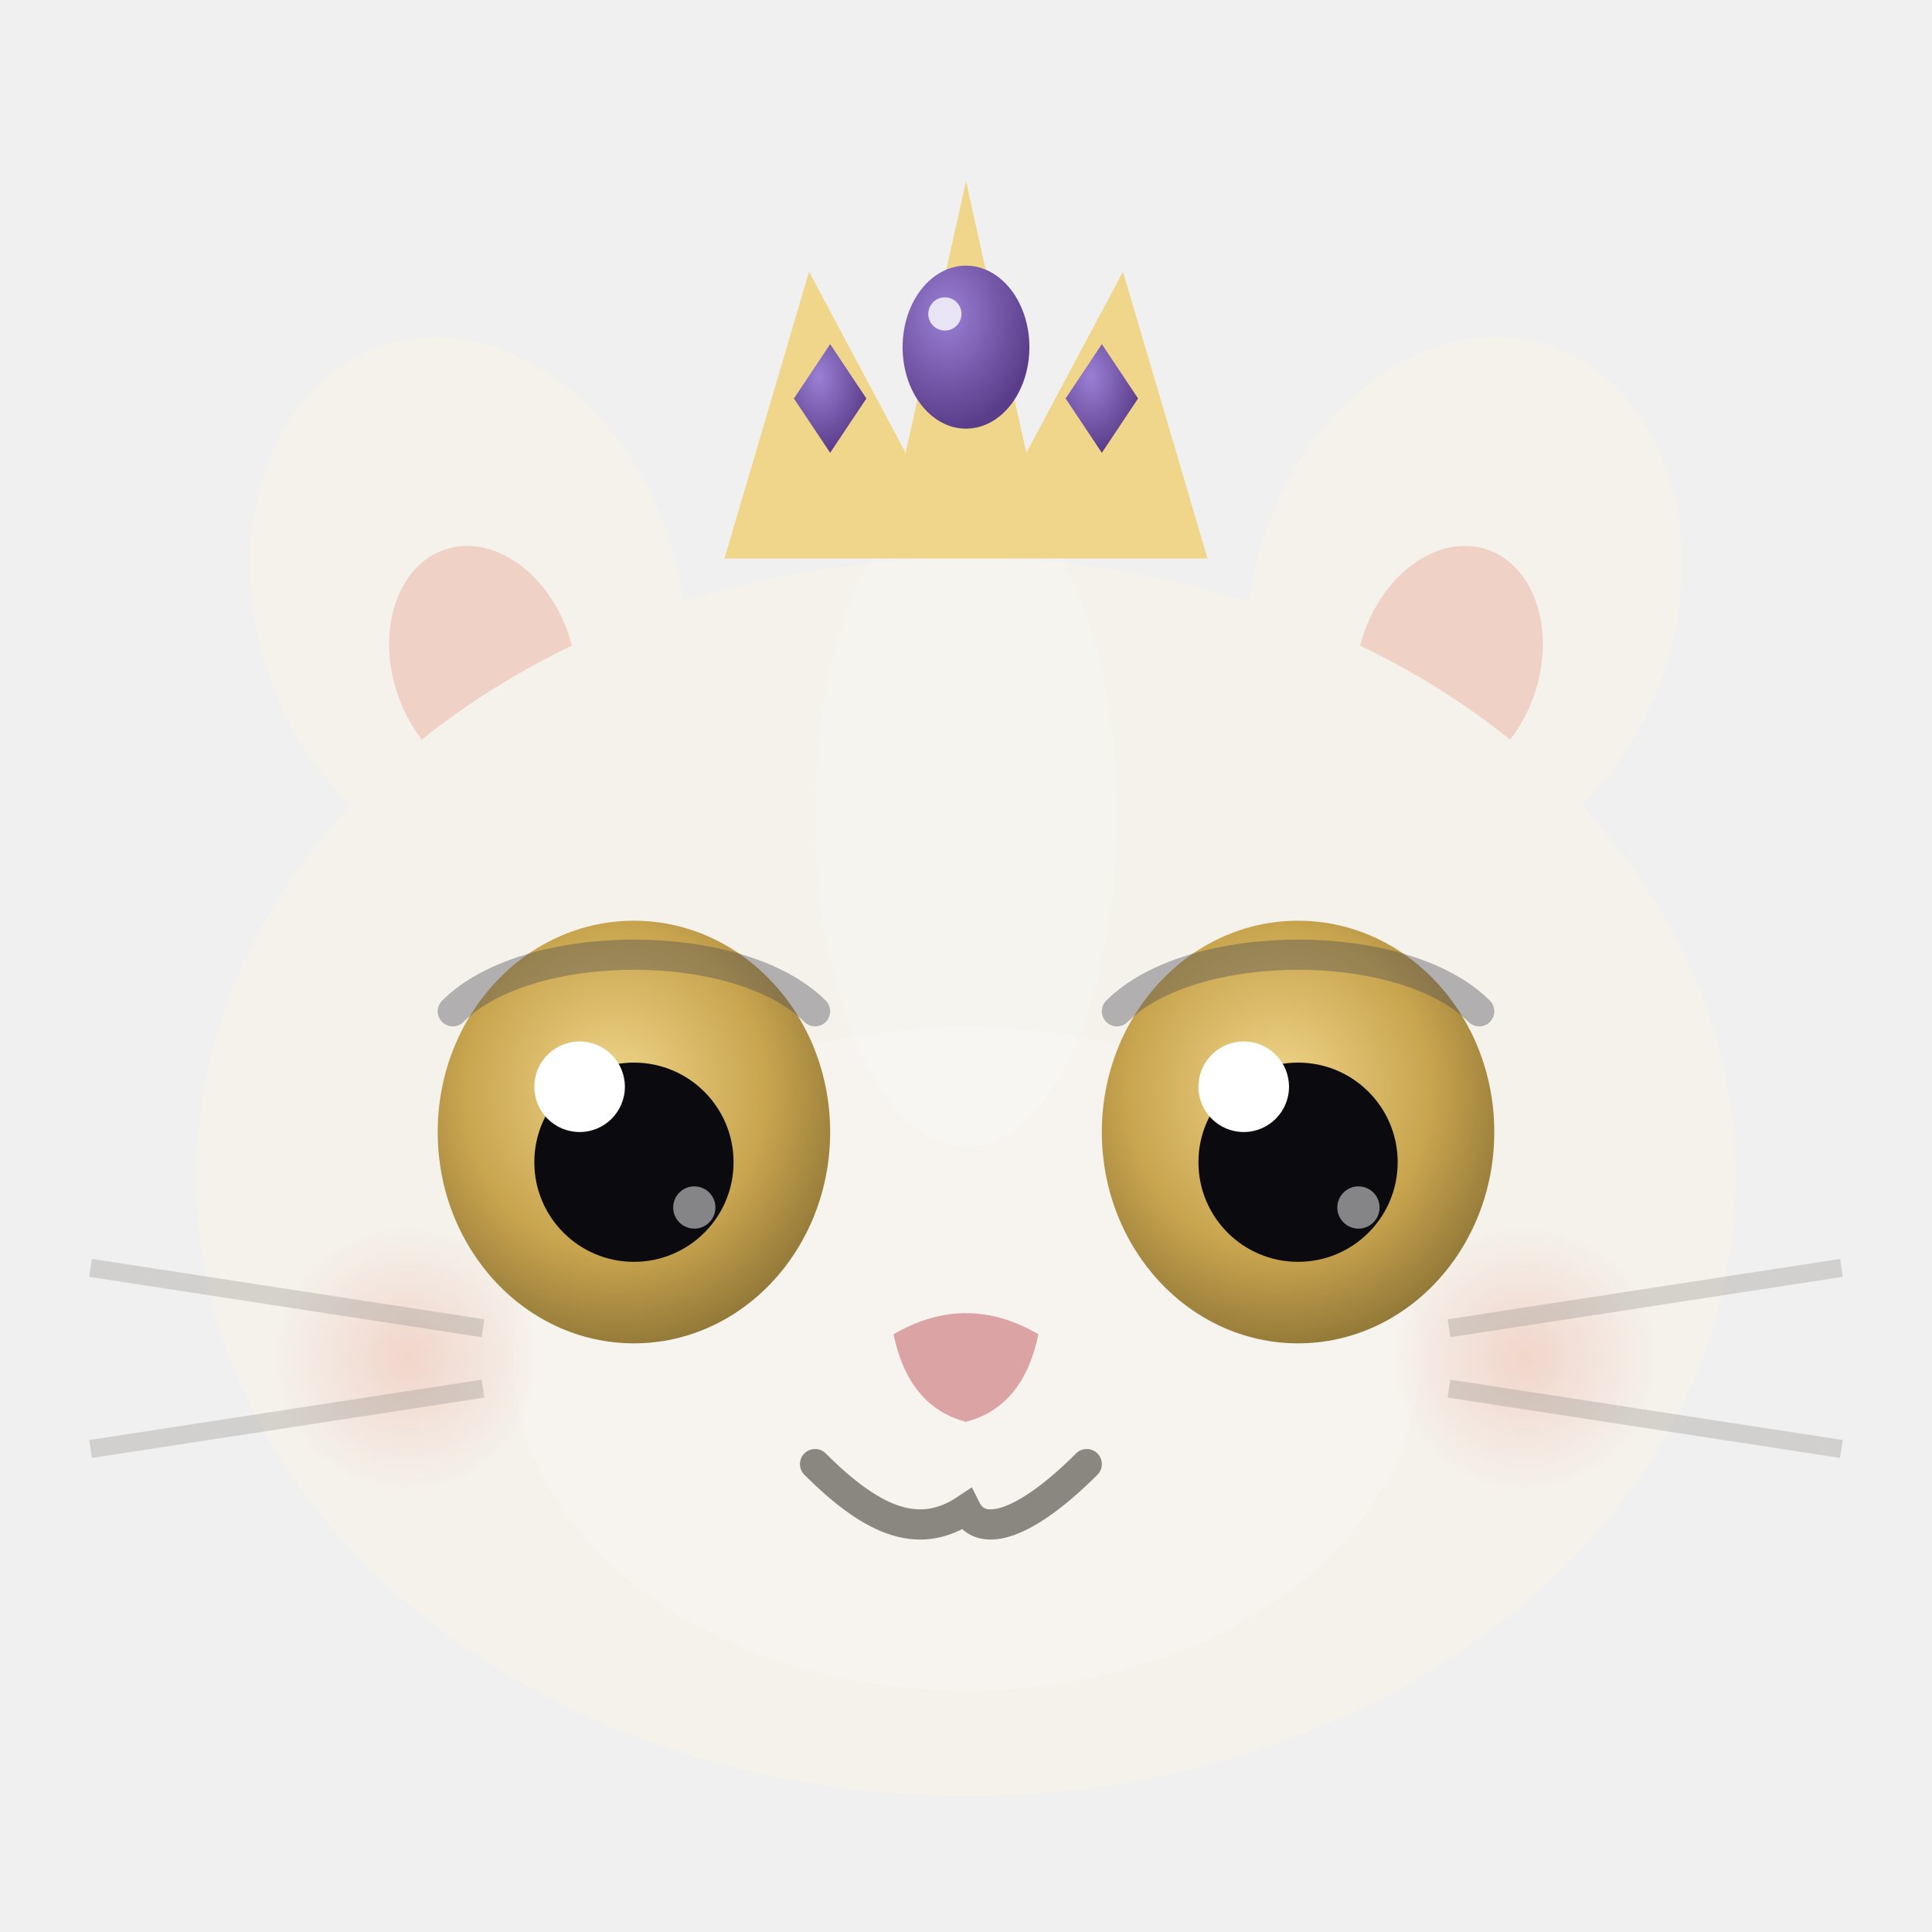
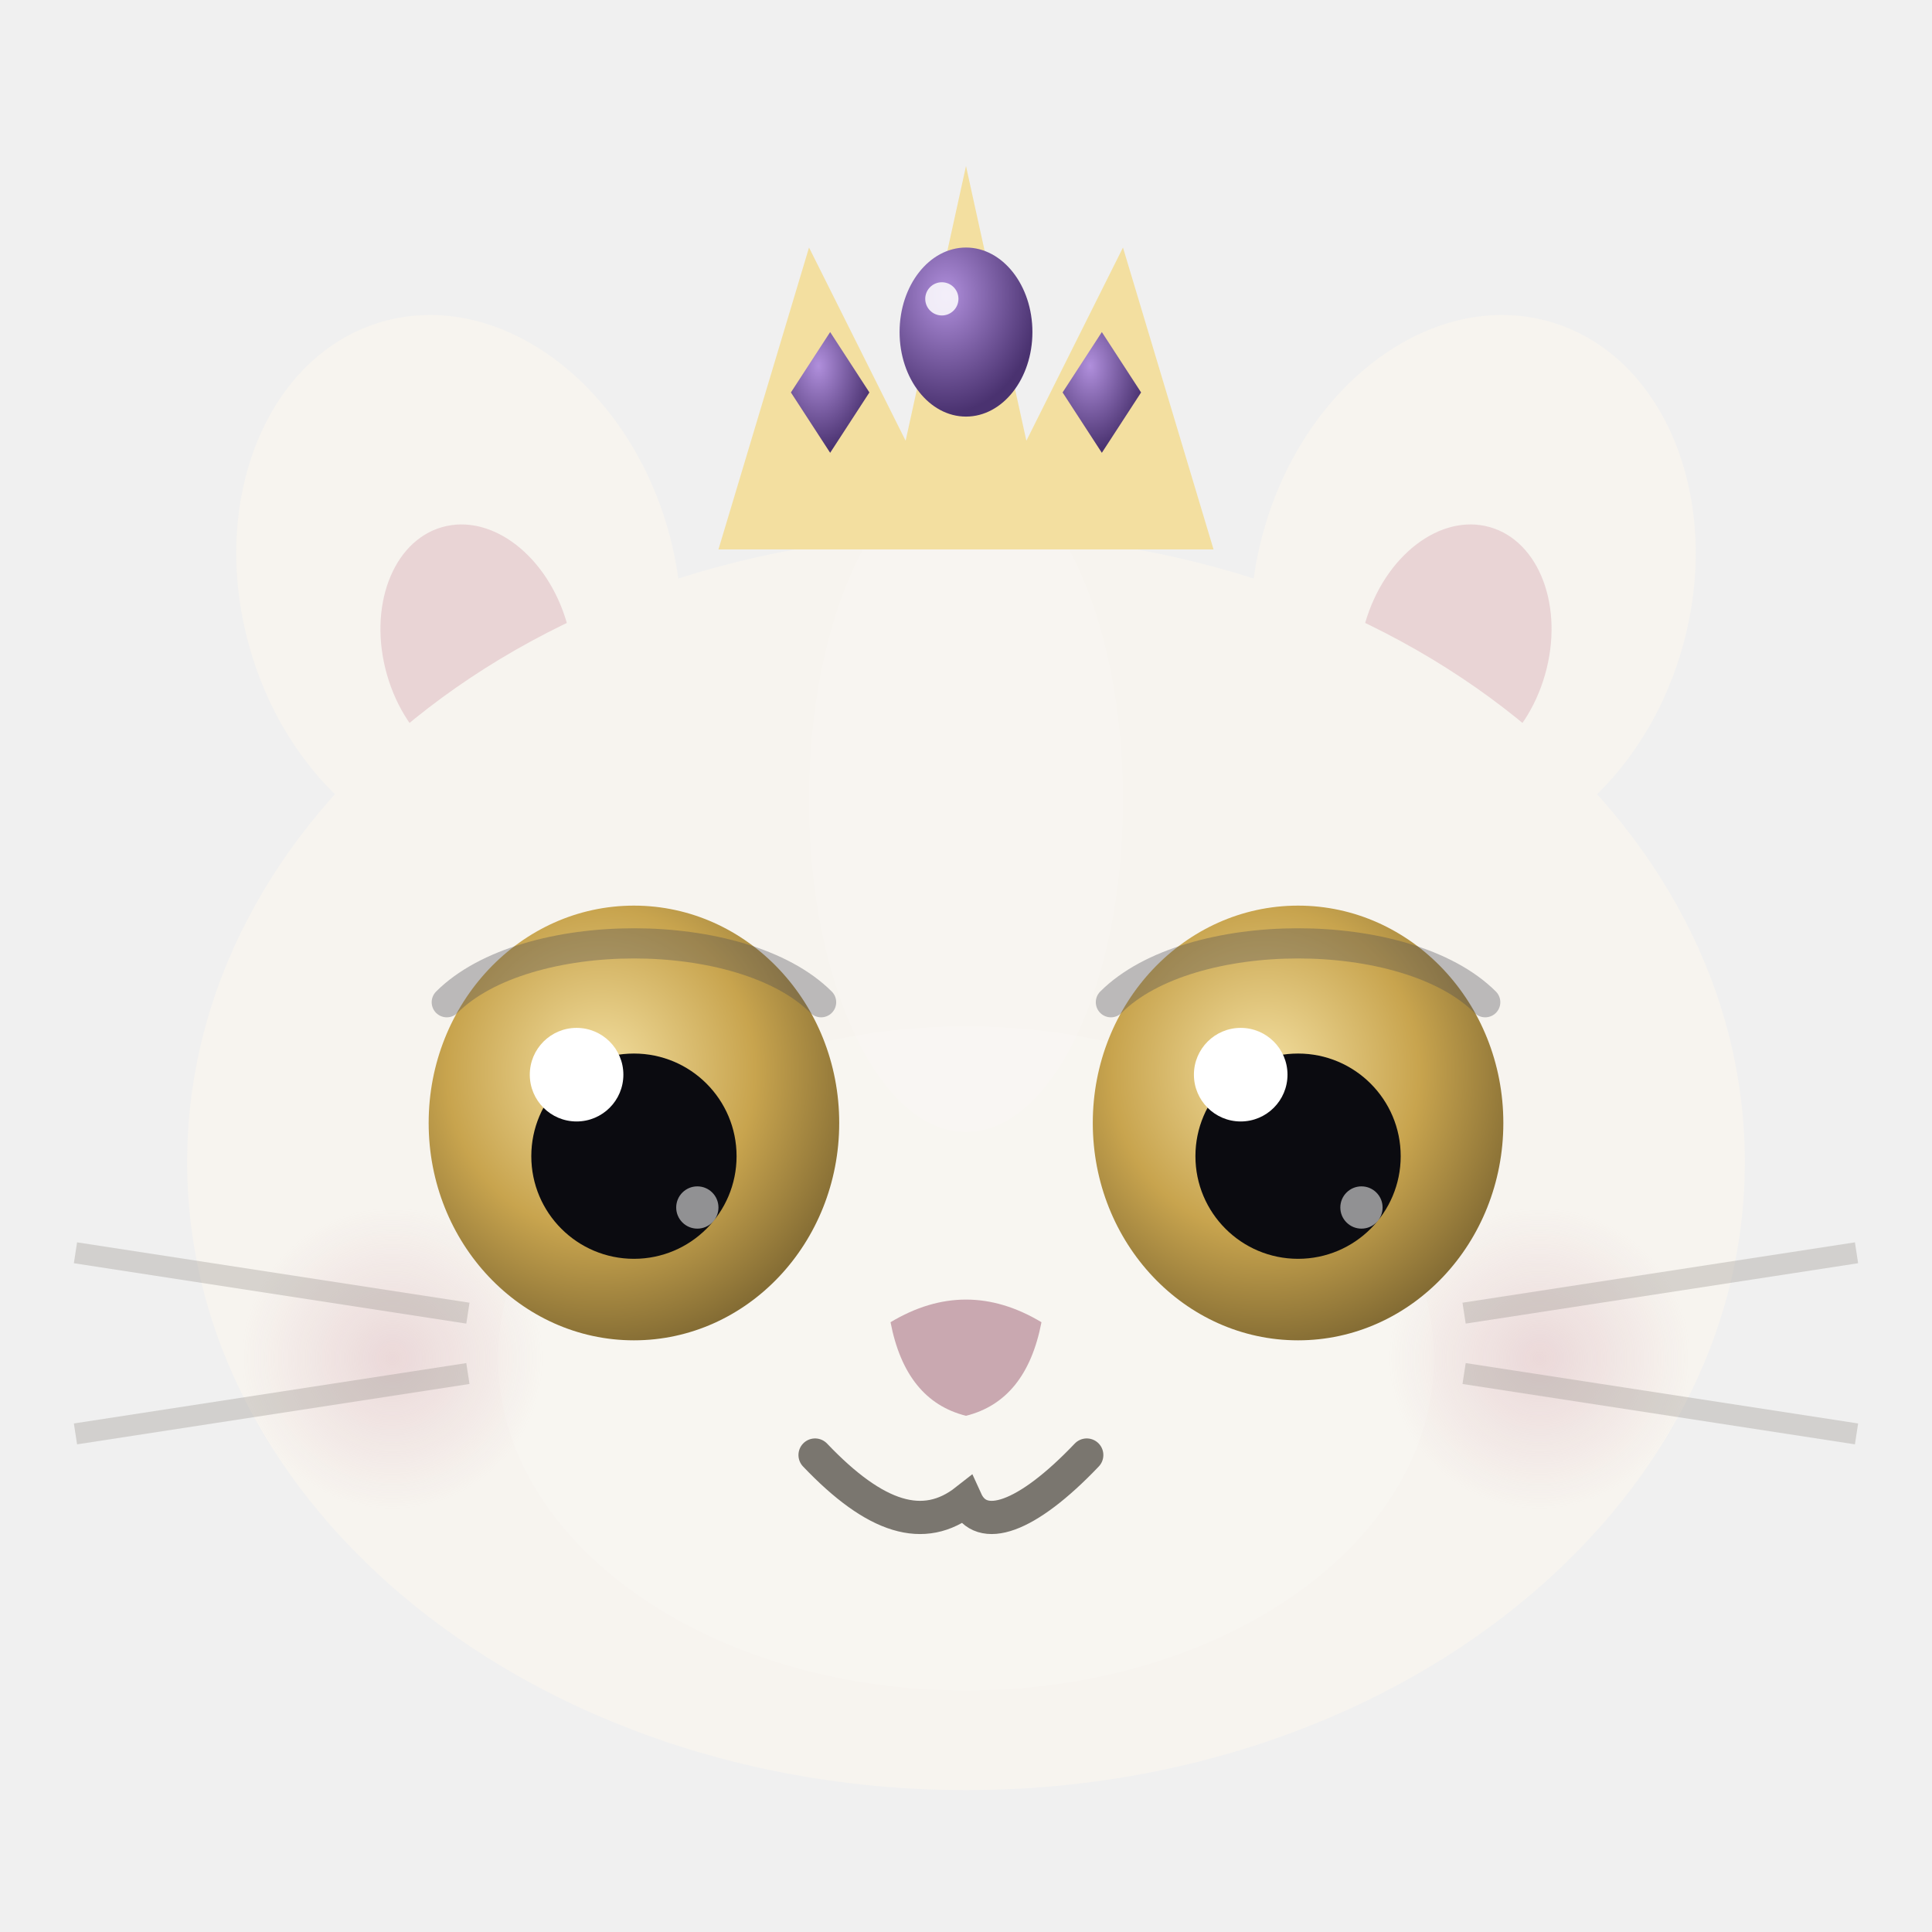
- <svg xmlns="http://www.w3.org/2000/svg" width="512" height="512" viewBox="0 0 64 64" fill="none">
+ <svg xmlns="http://www.w3.org/2000/svg" width="512" height="512" viewBox="0 0 64 64" fill="none" role="img" aria-label="Feyris mascot — Ghanima">
  <defs>
-     <linearGradient id="furGrad" x1="16" y1="8" x2="48" y2="58">
-       <stop offset="0%" stop-color="#f5f2ec" />
-       <stop offset="45%" stop-color="#d8d4cb" />
-       <stop offset="100%" stop-color="#a9a59c" />
+     <linearGradient id="feyFur" x1="16" y1="8" x2="48" y2="58">
+       <stop offset="0%" stop-color="#f7f4ef" />
+       <stop offset="40%" stop-color="#ddd9d0" />
+       <stop offset="100%" stop-color="#a8a49b" />
    </linearGradient>
-     <radialGradient id="irisGrad" cx="45%" cy="40%" r="65%">
-       <stop offset="0%" stop-color="#f0d68a" />
-       <stop offset="60%" stop-color="#c8a44e" />
-       <stop offset="100%" stop-color="#8a7235" />
+     <radialGradient id="feyIris" cx="42%" cy="38%" r="68%">
+       <stop offset="0%" stop-color="#f3dfa0" />
+       <stop offset="55%" stop-color="#c8a44e" />
+       <stop offset="100%" stop-color="#7a6430" />
    </radialGradient>
-     <linearGradient id="goldGrad" x1="24" y1="6" x2="40" y2="18">
-       <stop offset="0%" stop-color="#f0d68a" />
+     <linearGradient id="feyGold" x1="24" y1="5" x2="40" y2="18">
+       <stop offset="0%" stop-color="#f3dfa0" />
      <stop offset="55%" stop-color="#c8a44e" />
      <stop offset="100%" stop-color="#8a7235" />
    </linearGradient>
-     <radialGradient id="gemGrad" cx="35%" cy="30%" r="70%">
-       <stop offset="0%" stop-color="#9b7fd4" />
-       <stop offset="100%" stop-color="#5a3d8a" />
+     <radialGradient id="feyGem" cx="35%" cy="28%" r="70%">
+       <stop offset="0%" stop-color="#b08fdc" />
+       <stop offset="100%" stop-color="#4a3270" />
    </radialGradient>
-     <radialGradient id="blushGrad" cx="50%" cy="50%" r="50%">
-       <stop offset="0%" stop-color="#e8927c" stop-opacity="0.3" />
-       <stop offset="100%" stop-color="#e8927c" stop-opacity="0" />
+     <radialGradient id="feyBlush" cx="50%" cy="50%" r="50%">
+       <stop offset="0%" stop-color="#d4a5b0" stop-opacity="0.35" />
+       <stop offset="100%" stop-color="#d4a5b0" stop-opacity="0" />
    </radialGradient>
  </defs>
-   <ellipse cx="15.5" cy="20" rx="7" ry="9" transform="rotate(-18 15.5 20)" fill="url(#furGrad)" />
-   <ellipse cx="48.5" cy="20" rx="7" ry="9" transform="rotate(18 48.5 20)" fill="url(#furGrad)" />
-   <ellipse cx="16" cy="22" rx="3" ry="4" transform="rotate(-18 16 22)" fill="#e8927c" opacity="0.35" />
-   <ellipse cx="48" cy="22" rx="3" ry="4" transform="rotate(18 48 22)" fill="#e8927c" opacity="0.35" />
-   <ellipse cx="32" cy="39" rx="25.5" ry="20.5" fill="url(#furGrad)" />
-   <ellipse cx="32" cy="27" rx="5" ry="11" fill="#ffffff" opacity="0.14" />
-   <ellipse cx="32" cy="45" rx="15" ry="11" fill="#ffffff" opacity="0.16" />
-   <circle cx="13.5" cy="45" r="4.5" fill="url(#blushGrad)" />
-   <circle cx="50.5" cy="45" r="4.5" fill="url(#blushGrad)" />
-   <path d="M24 18.5 L26.8 9 L30 15 L32 6 L34 15 L37.2 9 L40 18.5 Z" fill="url(#goldGrad)" />
-   <ellipse cx="32" cy="11.5" rx="2.1" ry="2.7" fill="url(#gemGrad)" />
-   <circle cx="31.3" cy="10.4" r="0.55" fill="#fff" opacity="0.8" />
-   <path d="M26.3 13.2L27.5 11.4L28.7 13.2L27.5 15Z" fill="url(#gemGrad)" />
-   <path d="M35.3 13.2L36.5 11.4L37.7 13.2L36.5 15Z" fill="url(#gemGrad)" />
-   <ellipse cx="21" cy="37.5" rx="6.5" ry="7" fill="url(#irisGrad)" />
-   <ellipse cx="43" cy="37.5" rx="6.5" ry="7" fill="url(#irisGrad)" />
-   <circle cx="21" cy="38.5" r="3.3" fill="#0a0a0f" />
-   <circle cx="43" cy="38.5" r="3.3" fill="#0a0a0f" />
-   <circle cx="19.2" cy="36" r="1.5" fill="#fff" />
-   <circle cx="41.2" cy="36" r="1.5" fill="#fff" />
-   <circle cx="23" cy="40" r="0.7" fill="#fff" opacity="0.5" />
-   <circle cx="45" cy="40" r="0.7" fill="#fff" opacity="0.5" />
-   <path d="M15 33.5C17.5 31 24.5 31 27 33.5" stroke="#4a4a52" stroke-width="1" fill="none" stroke-linecap="round" opacity="0.4" />
-   <path d="M37 33.5C39.5 31 46.5 31 49 33.5" stroke="#4a4a52" stroke-width="1" fill="none" stroke-linecap="round" opacity="0.4" />
-   <path d="M29.6 44.2Q32 42.8 34.4 44.2Q33.9 46.6 32 47.1Q30.1 46.6 29.6 44.2Z" fill="#dba3a3" />
-   <path d="M27 48.5C29 50.5 30.5 51 32 50C32.5 51 34 50.5 36 48.5" stroke="#8a8680" stroke-width="1" fill="none" stroke-linecap="round" />
-   <line x1="3" y1="42" x2="16" y2="44" stroke="#8a8680" stroke-width="0.6" opacity="0.3" />
-   <line x1="3" y1="48" x2="16" y2="46" stroke="#8a8680" stroke-width="0.6" opacity="0.3" />
-   <line x1="48" y1="44" x2="61" y2="42" stroke="#8a8680" stroke-width="0.6" opacity="0.3" />
-   <line x1="48" y1="46" x2="61" y2="48" stroke="#8a8680" stroke-width="0.6" opacity="0.3" />
+   <circle cx="32" cy="34" r="29" fill="#0b0b10" opacity="0.0" />
+   <ellipse cx="15.2" cy="19.5" rx="7.2" ry="9.2" transform="rotate(-16 15.2 19.5)" fill="url(#feyFur)" />
+   <ellipse cx="48.8" cy="19.5" rx="7.2" ry="9.2" transform="rotate(16 48.8 19.5)" fill="url(#feyFur)" />
+   <ellipse cx="15.8" cy="21.5" rx="3.1" ry="4.2" transform="rotate(-16 15.8 21.5)" fill="#d4a5b0" opacity="0.4" />
+   <ellipse cx="48.2" cy="21.5" rx="3.1" ry="4.2" transform="rotate(16 48.2 21.5)" fill="#d4a5b0" opacity="0.4" />
+   <ellipse cx="32" cy="38.5" rx="25.8" ry="20.8" fill="url(#feyFur)" />
+   <ellipse cx="32" cy="26.5" rx="5.2" ry="11" fill="#ffffff" opacity="0.12" />
+   <ellipse cx="32" cy="45" rx="15.5" ry="11" fill="#ffffff" opacity="0.14" />
+   <circle cx="13" cy="45" r="5" fill="url(#feyBlush)" />
+   <circle cx="51" cy="45" r="5" fill="url(#feyBlush)" />
+   <path d="M23.8 18.2 L26.8 8.2 L30 14.6 L32 5.5 L34 14.6 L37.2 8.2 L40.2 18.2 Z" fill="url(#feyGold)" />
+   <ellipse cx="32" cy="11" rx="2.2" ry="2.8" fill="url(#feyGem)" />
+   <circle cx="31.2" cy="9.9" r="0.55" fill="#fff" opacity="0.85" />
+   <path d="M26.2 13L27.5 11L28.8 13L27.5 15Z" fill="url(#feyGem)" />
+   <path d="M35.2 13L36.5 11L37.8 13L36.5 15Z" fill="url(#feyGem)" />
+   <ellipse cx="21" cy="37.2" rx="6.8" ry="7.2" fill="url(#feyIris)" />
+   <ellipse cx="43" cy="37.2" rx="6.8" ry="7.2" fill="url(#feyIris)" />
+   <circle cx="21" cy="38.3" r="3.4" fill="#0b0b10" />
+   <circle cx="43" cy="38.3" r="3.4" fill="#0b0b10" />
+   <circle cx="19.1" cy="35.6" r="1.55" fill="#fff" />
+   <circle cx="41.1" cy="35.6" r="1.55" fill="#fff" />
+   <circle cx="23.1" cy="40" r="0.7" fill="#fff" opacity="0.55" />
+   <circle cx="45.1" cy="40" r="0.7" fill="#fff" opacity="0.55" />
+   <path d="M14.8 33.2C17.4 30.6 24.6 30.6 27.2 33.2" stroke="#4a4a52" stroke-width="1" fill="none" stroke-linecap="round" opacity="0.35" />
+   <path d="M36.8 33.2C39.4 30.6 46.6 30.6 49.2 33.2" stroke="#4a4a52" stroke-width="1" fill="none" stroke-linecap="round" opacity="0.35" />
+   <path d="M29.5 43.8Q32 42.3 34.5 43.8Q34 46.4 32 46.9Q30 46.4 29.5 43.8Z" fill="#c9a8b0" />
+   <path d="M27 48.2C29 50.3 30.6 50.8 32 49.7C32.5 50.8 34 50.3 36 48.2" stroke="#7a766f" stroke-width="1.1" fill="none" stroke-linecap="round" />
+   <line x1="2.5" y1="41.5" x2="15.5" y2="43.5" stroke="#9a968f" stroke-width="0.7" opacity="0.35" />
+   <line x1="2.5" y1="47.5" x2="15.5" y2="45.5" stroke="#9a968f" stroke-width="0.7" opacity="0.35" />
+   <line x1="48.5" y1="43.5" x2="61.5" y2="41.5" stroke="#9a968f" stroke-width="0.7" opacity="0.35" />
+   <line x1="48.5" y1="45.5" x2="61.5" y2="47.5" stroke="#9a968f" stroke-width="0.7" opacity="0.35" />
</svg>
